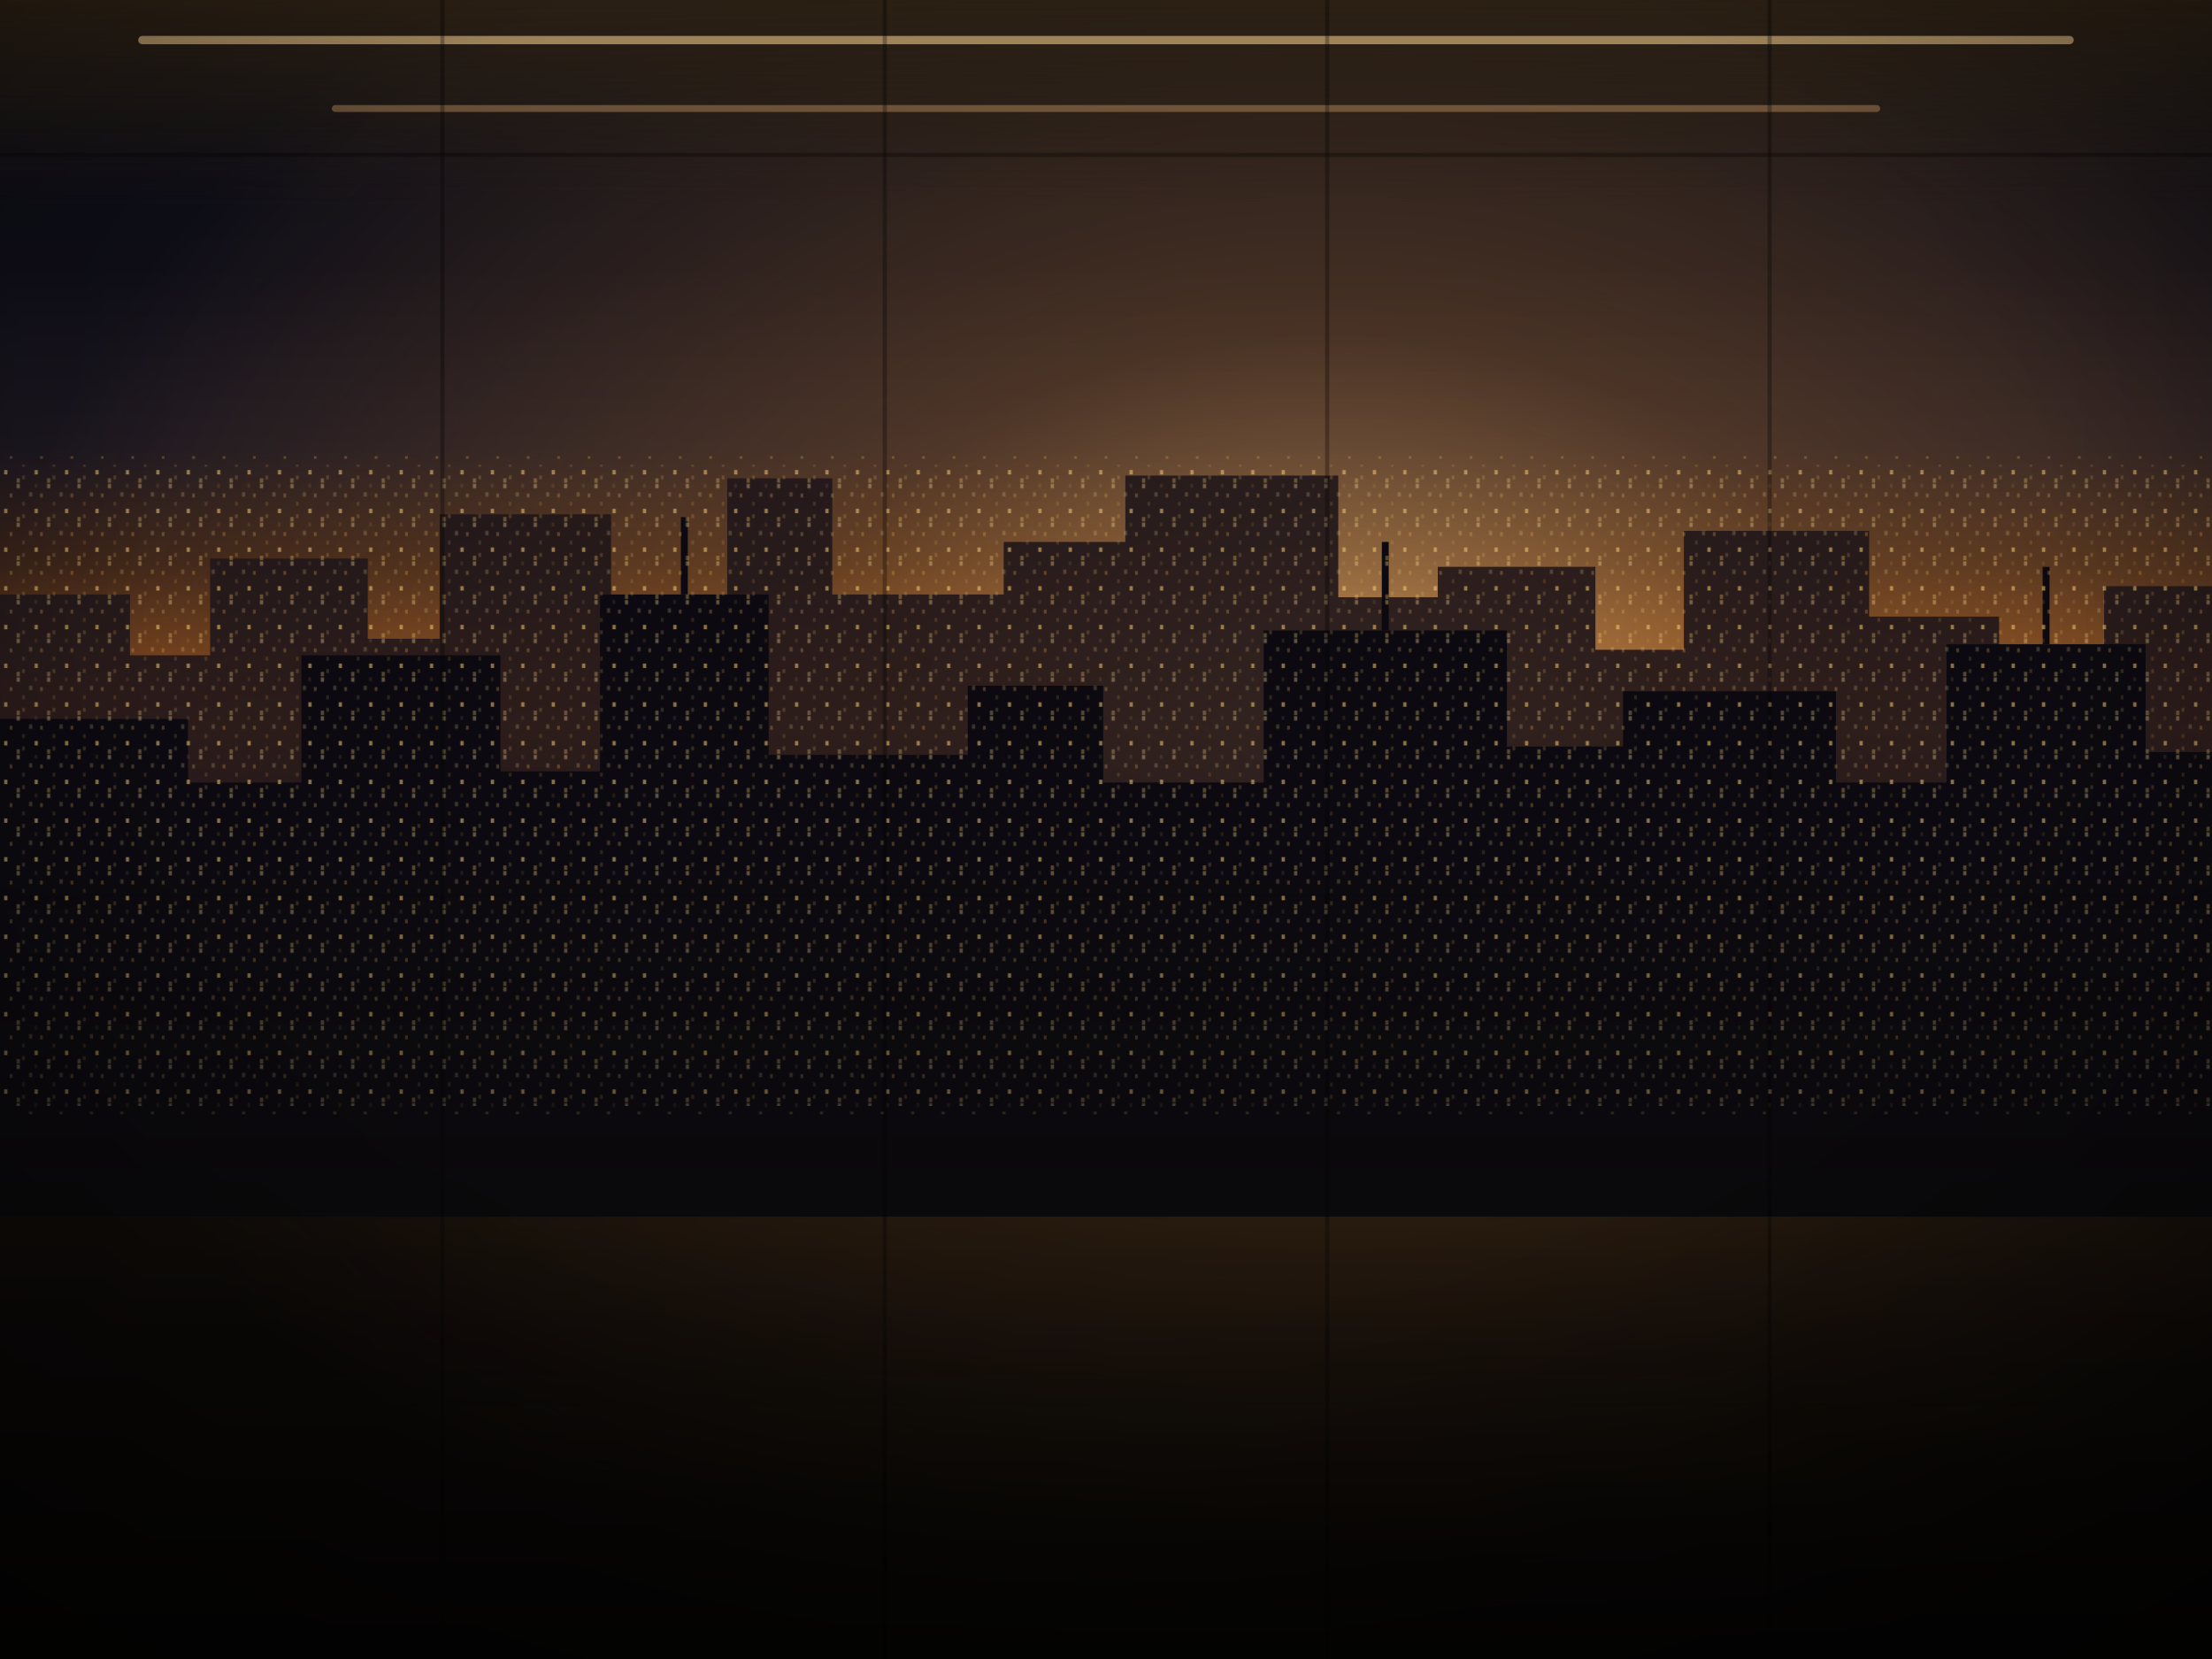
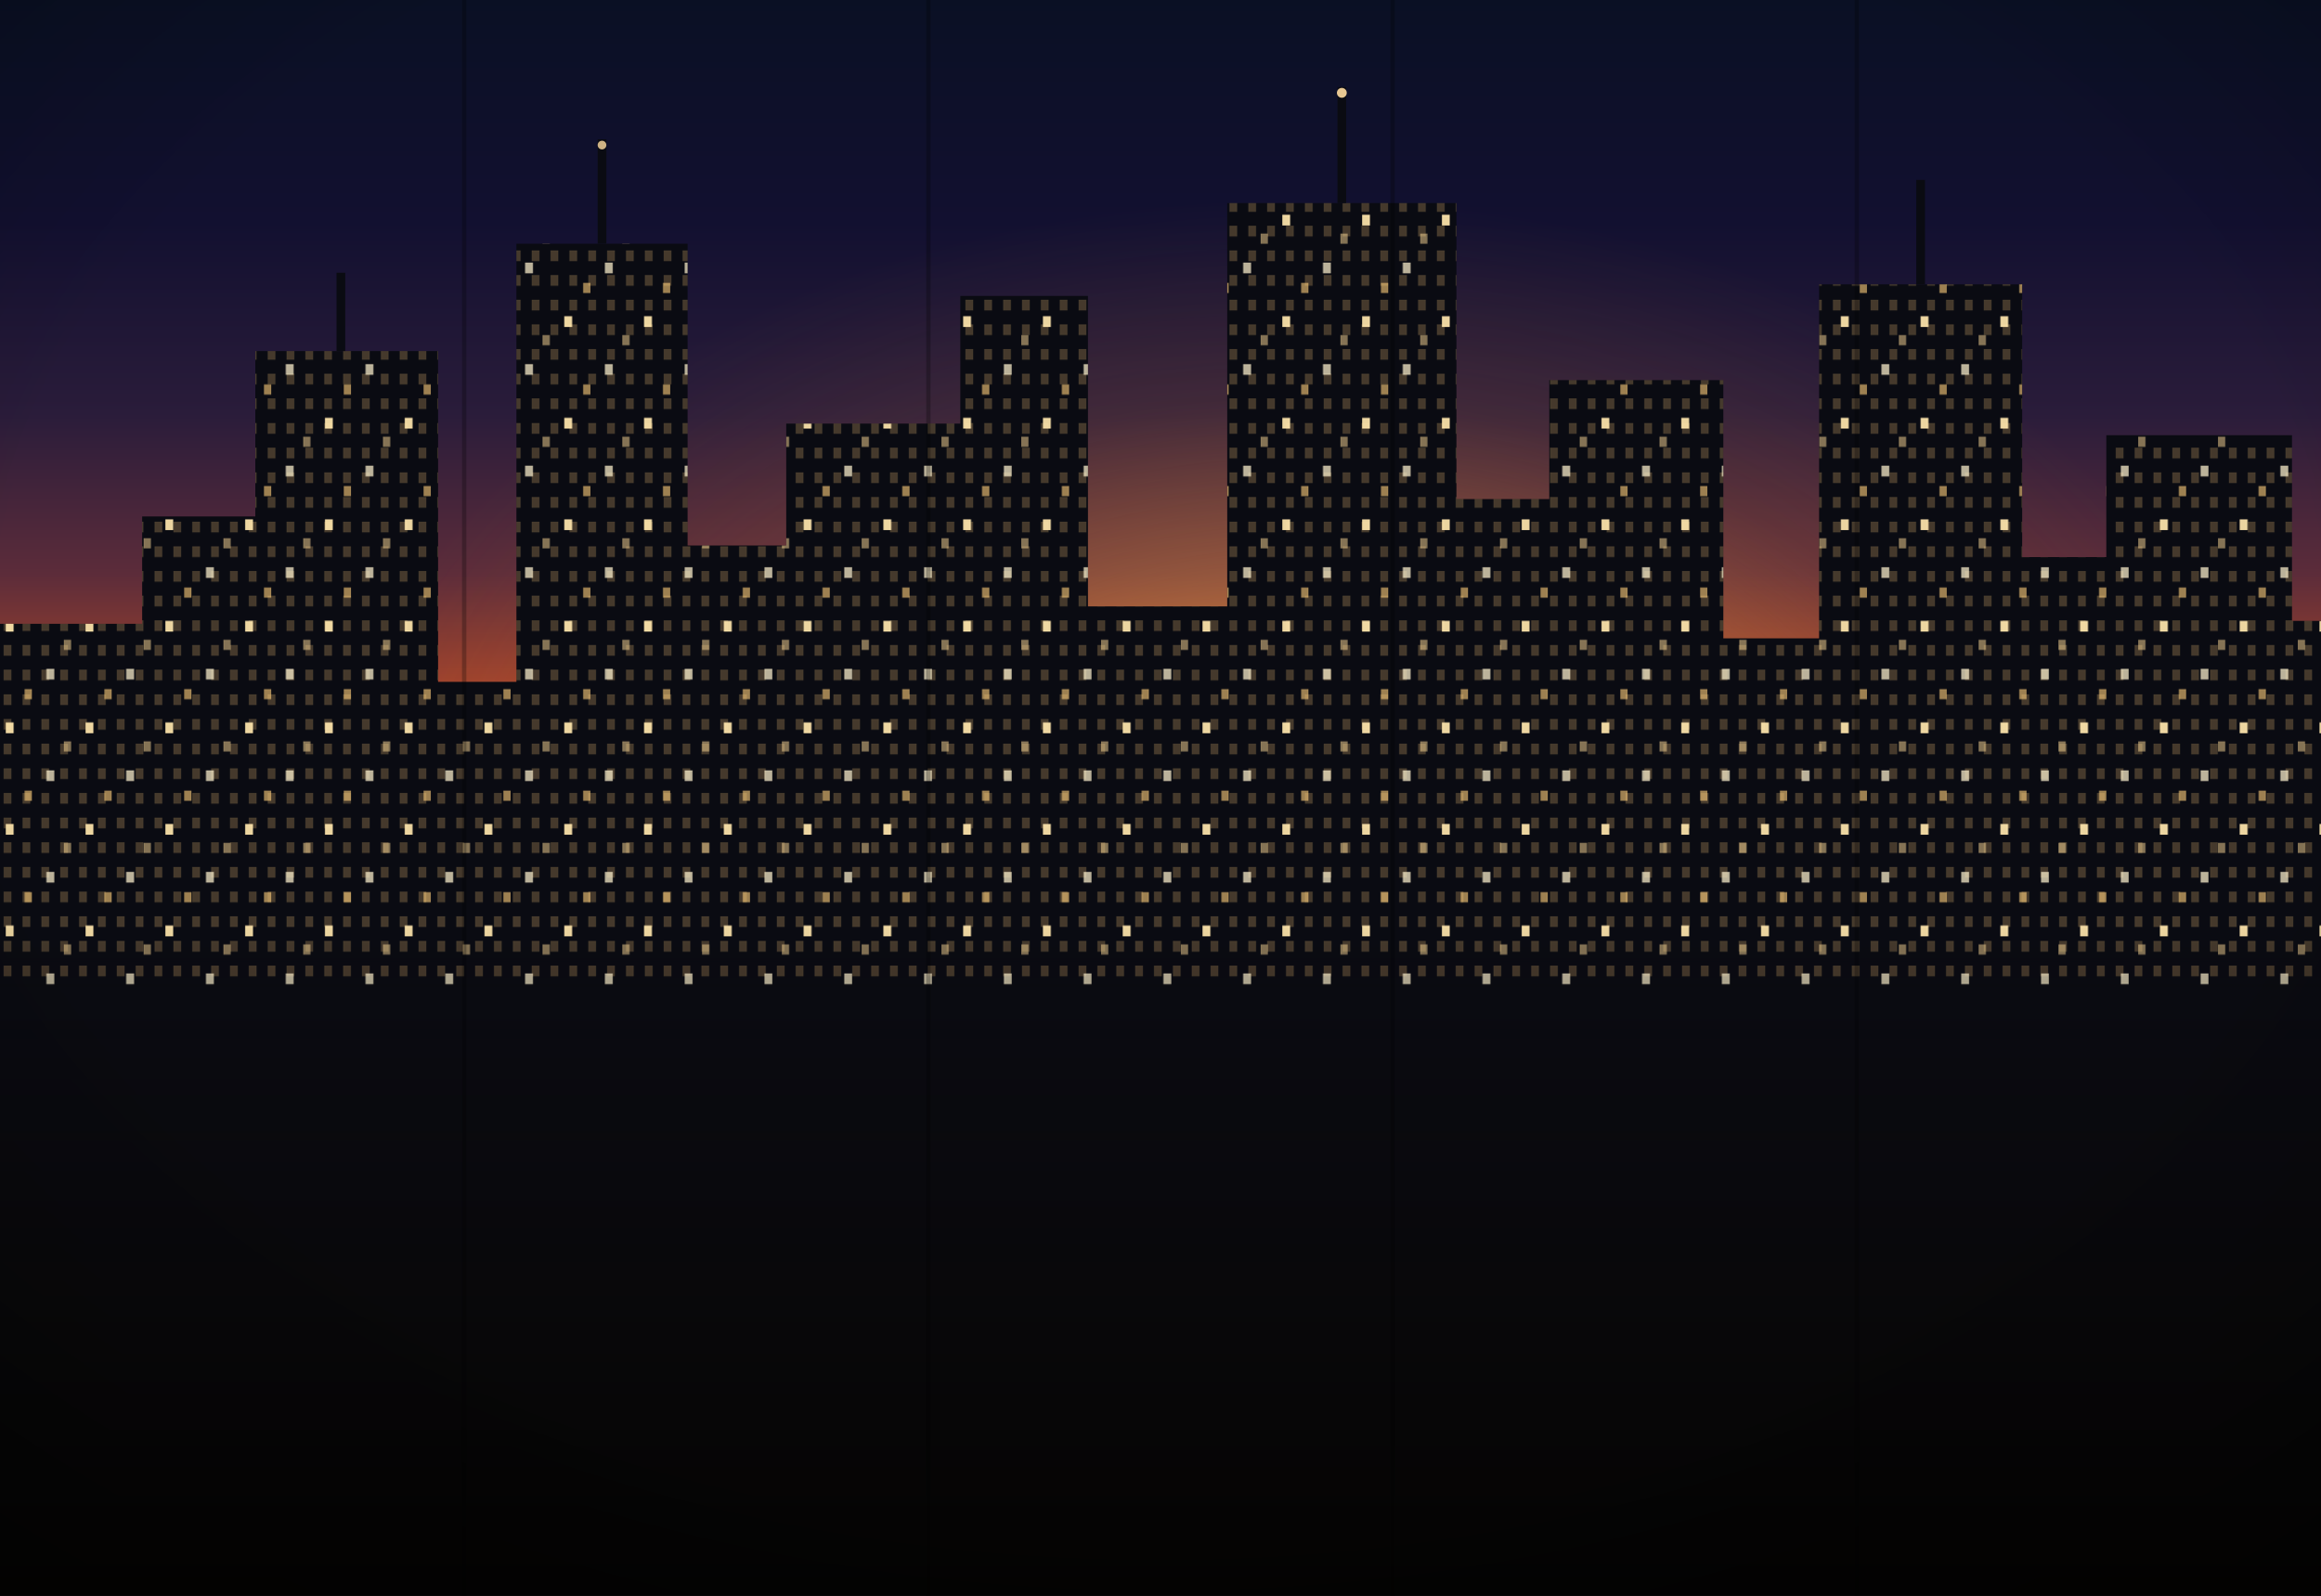
- <svg xmlns="http://www.w3.org/2000/svg" viewBox="0 0 1600 1200" preserveAspectRatio="xMidYMid slice">
+ <svg xmlns="http://www.w3.org/2000/svg" viewBox="0 0 1600 1100" preserveAspectRatio="xMidYMid slice">
  <defs>
    <linearGradient id="sky" x1="0" y1="0" x2="0" y2="1">
-       <stop offset="0" stop-color="#0a0c15" />
-       <stop offset="0.16" stop-color="#0f0e18" />
-       <stop offset="0.27" stop-color="#1c1720" />
-       <stop offset="0.34" stop-color="#3a2318" />
-       <stop offset="0.40" stop-color="#6e3e1c" />
-       <stop offset="0.44" stop-color="#8a4d1e" />
-       <stop offset="0.49" stop-color="#4a2a15" />
-       <stop offset="0.62" stop-color="#1a120d" />
-       <stop offset="1" stop-color="#0a0807" />
+       <stop offset="0" stop-color="#0a1024" />
+       <stop offset="0.14" stop-color="#121030" />
+       <stop offset="0.26" stop-color="#2a1c3a" />
+       <stop offset="0.36" stop-color="#5c2c3a" />
+       <stop offset="0.44" stop-color="#a8452a" />
+       <stop offset="0.50" stop-color="#e07a2c" />
+       <stop offset="0.545" stop-color="#ffb352" />
+       <stop offset="0.59" stop-color="#c9682a" />
+       <stop offset="0.68" stop-color="#4a2617" />
+       <stop offset="0.82" stop-color="#180f0c" />
+       <stop offset="1" stop-color="#0a0706" />
    </linearGradient>
-     <radialGradient id="glow" cx="0.6" cy="0.44" r="0.6">
-       <stop offset="0" stop-color="#ffcf88" stop-opacity="0.6" />
-       <stop offset="0.4" stop-color="#ef9a44" stop-opacity="0.24" />
-       <stop offset="1" stop-color="#ef9a44" stop-opacity="0" />
+     <radialGradient id="sun" cx="0.56" cy="0.545" r="0.42">
+       <stop offset="0" stop-color="#ffe6b0" stop-opacity="0.9" />
+       <stop offset="0.28" stop-color="#ffb54e" stop-opacity="0.5" />
+       <stop offset="0.7" stop-color="#ef8a34" stop-opacity="0.12" />
+       <stop offset="1" stop-color="#ef8a34" stop-opacity="0" />
    </radialGradient>
-     <linearGradient id="ceil" x1="0" y1="0" x2="0" y2="1">
-       <stop offset="0" stop-color="#2c2013" stop-opacity="0.95" />
-       <stop offset="1" stop-color="#2c2013" stop-opacity="0" />
+     <linearGradient id="haze" x1="0" y1="0" x2="0" y2="1">
+       <stop offset="0" stop-color="#ffb765" stop-opacity="0" />
+       <stop offset="1" stop-color="#ff9a44" stop-opacity="0.28" />
    </linearGradient>
    <linearGradient id="floor" x1="0" y1="0" x2="0" y2="1">
-       <stop offset="0" stop-color="#0a0807" stop-opacity="0" />
-       <stop offset="1" stop-color="#050403" stop-opacity="1" />
+       <stop offset="0" stop-color="#0a0706" stop-opacity="0" />
+       <stop offset="1" stop-color="#040302" stop-opacity="1" />
    </linearGradient>
-     <radialGradient id="vig" cx="0.5" cy="0.36" r="0.85">
-       <stop offset="0.5" stop-color="#000" stop-opacity="0" />
-       <stop offset="1" stop-color="#000" stop-opacity="0.62" />
+     <radialGradient id="vig" cx="0.5" cy="0.4" r="0.9">
+       <stop offset="0.55" stop-color="#000" stop-opacity="0" />
+       <stop offset="1" stop-color="#000" stop-opacity="0.5" />
    </radialGradient>
-     <pattern id="lights" width="22" height="28" patternUnits="userSpaceOnUse">
-       <rect x="3" y="4" width="2.4" height="3.2" fill="#f9cd74" opacity="0.95" />
-       <rect x="12" y="14" width="2.4" height="3.2" fill="#ffe19a" opacity="0.6" />
-       <rect x="7" y="21" width="2" height="2.8" fill="#eaad55" opacity="0.5" />
-       <rect x="16" y="8" width="2" height="2.8" fill="#f9cd74" opacity="0.32" />
+     <pattern id="win" width="13" height="17" patternUnits="userSpaceOnUse">
+       <rect x="2.5" y="2.6" width="5.4" height="7.4" fill="#ffce7c" opacity="0.24" />
    </pattern>
+     <pattern id="winFar" width="11" height="15" patternUnits="userSpaceOnUse">
+       <rect x="2.2" y="2.4" width="4.4" height="6" fill="#ffd58a" opacity="0.16" />
+     </pattern>
+     <pattern id="winLit" width="55" height="70" patternUnits="userSpaceOnUse">
+       <rect x="4" y="8" width="5.4" height="7.4" fill="#ffe6ac" opacity="0.92" />
+       <rect x="32" y="41" width="5.4" height="7.4" fill="#fff2ce" opacity="0.72" />
+       <rect x="17" y="55" width="5" height="7" fill="#ffcf7c" opacity="0.6" />
+       <rect x="44" y="21" width="5" height="7" fill="#ffdc98" opacity="0.5" />
+     </pattern>
+     <clipPath id="near">
+       <rect x="-30" y="430" width="150" height="670" />
+       <rect x="98" y="356" width="94" height="744" />
+       <rect x="176" y="242" width="126" height="858" />
+       <rect x="288" y="470" width="82" height="630" />
+       <rect x="356" y="168" width="118" height="932" />
+       <rect x="458" y="376" width="98" height="724" />
+       <rect x="542" y="292" width="136" height="808" />
+       <rect x="662" y="204" width="88" height="896" />
+       <rect x="738" y="418" width="124" height="682" />
+       <rect x="846" y="140" width="158" height="960" />
+       <rect x="988" y="344" width="92" height="756" />
+       <rect x="1068" y="262" width="120" height="838" />
+       <rect x="1174" y="440" width="96" height="660" />
+       <rect x="1254" y="196" width="140" height="904" />
+       <rect x="1374" y="384" width="92" height="716" />
+       <rect x="1452" y="300" width="128" height="800" />
+       <rect x="1562" y="428" width="112" height="672" />
+     </clipPath>
+     <clipPath id="far">
+       <rect x="-20" y="512" width="120" height="588" />
+       <rect x="86" y="548" width="96" height="552" />
+       <rect x="170" y="486" width="128" height="614" />
+       <rect x="290" y="536" width="80" height="564" />
+       <rect x="360" y="452" width="118" height="648" />
+       <rect x="470" y="522" width="102" height="578" />
+       <rect x="560" y="470" width="140" height="630" />
+       <rect x="700" y="500" width="96" height="600" />
+       <rect x="792" y="540" width="120" height="560" />
+       <rect x="912" y="460" width="164" height="640" />
+       <rect x="1074" y="524" width="94" height="576" />
+       <rect x="1168" y="486" width="150" height="614" />
+       <rect x="1316" y="536" width="96" height="564" />
+       <rect x="1408" y="470" width="140" height="630" />
+       <rect x="1540" y="524" width="118" height="576" />
+     </clipPath>
  </defs>
-   <rect width="1600" height="1200" fill="url(#sky)" />
-   <rect width="1600" height="1200" fill="url(#glow)" />
-   <rect width="1600" height="150" fill="url(#ceil)" />
-   <rect x="100" y="26" width="1400" height="6" rx="3" fill="#ffd591" opacity="0.55" />
-   <rect x="240" y="76" width="1120" height="5" rx="2.5" fill="#ffc07a" opacity="0.32" />
-   <g fill="#20161a" opacity="0.9">
-     <rect x="0" y="430" width="94" height="360" />
-     <rect x="88" y="474" width="72" height="316" />
-     <rect x="152" y="404" width="114" height="386" />
-     <rect x="260" y="462" width="66" height="328" />
-     <rect x="318" y="372" width="124" height="418" />
-     <rect x="440" y="446" width="90" height="344" />
-     <rect x="526" y="346" width="76" height="444" />
-     <rect x="598" y="430" width="134" height="360" />
-     <rect x="726" y="392" width="92" height="398" />
-     <rect x="814" y="344" width="154" height="446" />
-     <rect x="964" y="432" width="82" height="358" />
-     <rect x="1040" y="410" width="114" height="380" />
-     <rect x="1150" y="470" width="72" height="320" />
-     <rect x="1218" y="384" width="134" height="406" />
-     <rect x="1348" y="446" width="98" height="344" />
-     <rect x="1442" y="486" width="84" height="304" />
-     <rect x="1522" y="424" width="90" height="366" />
+   <rect width="1600" height="1100" fill="url(#sky)" />
+   <rect width="1600" height="1100" fill="url(#sun)" />
+   <rect x="0" y="470" width="1600" height="200" fill="url(#haze)" />
+   <rect width="1600" height="1100" fill="#2a1f2c" opacity="0.82" clip-path="url(#far)" />
+   <g clip-path="url(#far)">
+     <rect x="0" y="420" width="1600" height="300" fill="url(#winFar)" />
  </g>
-   <g fill="#0c0a10">
-     <rect x="-20" y="520" width="156" height="360" />
-     <rect x="126" y="566" width="98" height="314" />
-     <rect x="218" y="474" width="144" height="406" />
-     <rect x="356" y="558" width="82" height="322" />
-     <rect x="434" y="430" width="122" height="450" />
-     <rect x="552" y="546" width="154" height="334" />
-     <rect x="700" y="496" width="98" height="384" />
-     <rect x="794" y="566" width="124" height="314" />
-     <rect x="914" y="456" width="176" height="424" />
-     <rect x="1084" y="540" width="94" height="340" />
-     <rect x="1174" y="500" width="154" height="380" />
-     <rect x="1322" y="566" width="92" height="314" />
-     <rect x="1408" y="466" width="144" height="414" />
-     <rect x="1542" y="544" width="122" height="336" />
+   <rect width="1600" height="1100" fill="#0a0b12" clip-path="url(#near)" />
+   <g clip-path="url(#near)">
+     <rect x="0" y="120" width="1600" height="560" fill="url(#win)" />
+     <rect x="0" y="120" width="1600" height="560" fill="url(#winLit)" />
  </g>
-   <g stroke="#0c0a10" stroke-width="5">
-     <line x1="495" y1="430" x2="495" y2="374" />
-     <line x1="1002" y1="456" x2="1002" y2="392" />
-     <line x1="1480" y1="466" x2="1480" y2="410" />
+   <g stroke="#0a0b12" stroke-width="6">
+     <line x1="415" y1="168" x2="415" y2="96" />
+     <line x1="925" y1="140" x2="925" y2="60" />
+     <line x1="1324" y1="196" x2="1324" y2="124" />
+     <line x1="235" y1="242" x2="235" y2="188" />
  </g>
-   <rect x="0" y="330" width="1600" height="470" fill="url(#lights)" opacity="0.55" />
-   <rect x="0" y="330" width="1600" height="470" fill="url(#lights)" opacity="0.32" transform="translate(9 6)" />
-   <rect x="0" y="620" width="1600" height="580" fill="url(#floor)" />
-   <g stroke="#000" stroke-opacity="0.3" stroke-width="3">
-     <line x1="320" y1="0" x2="320" y2="1200" />
-     <line x1="640" y1="0" x2="640" y2="1200" />
-     <line x1="960" y1="0" x2="960" y2="1200" />
-     <line x1="1280" y1="0" x2="1280" y2="1200" />
-     <line x1="0" y1="112" x2="1600" y2="112" />
+   <g fill="#ffdca0">
+     <circle cx="925" cy="64" r="3.4" opacity="0.9" />
+     <circle cx="415" cy="100" r="3" opacity="0.8" />
  </g>
-   <rect width="1600" height="1200" fill="url(#vig)" />
+   <rect x="0" y="640" width="1600" height="460" fill="url(#floor)" />
+   <g stroke="#000" stroke-opacity="0.26" stroke-width="3">
+     <line x1="320" y1="0" x2="320" y2="1100" />
+     <line x1="640" y1="0" x2="640" y2="1100" />
+     <line x1="960" y1="0" x2="960" y2="1100" />
+     <line x1="1280" y1="0" x2="1280" y2="1100" />
+   </g>
+   <rect width="1600" height="1100" fill="url(#vig)" />
</svg>
